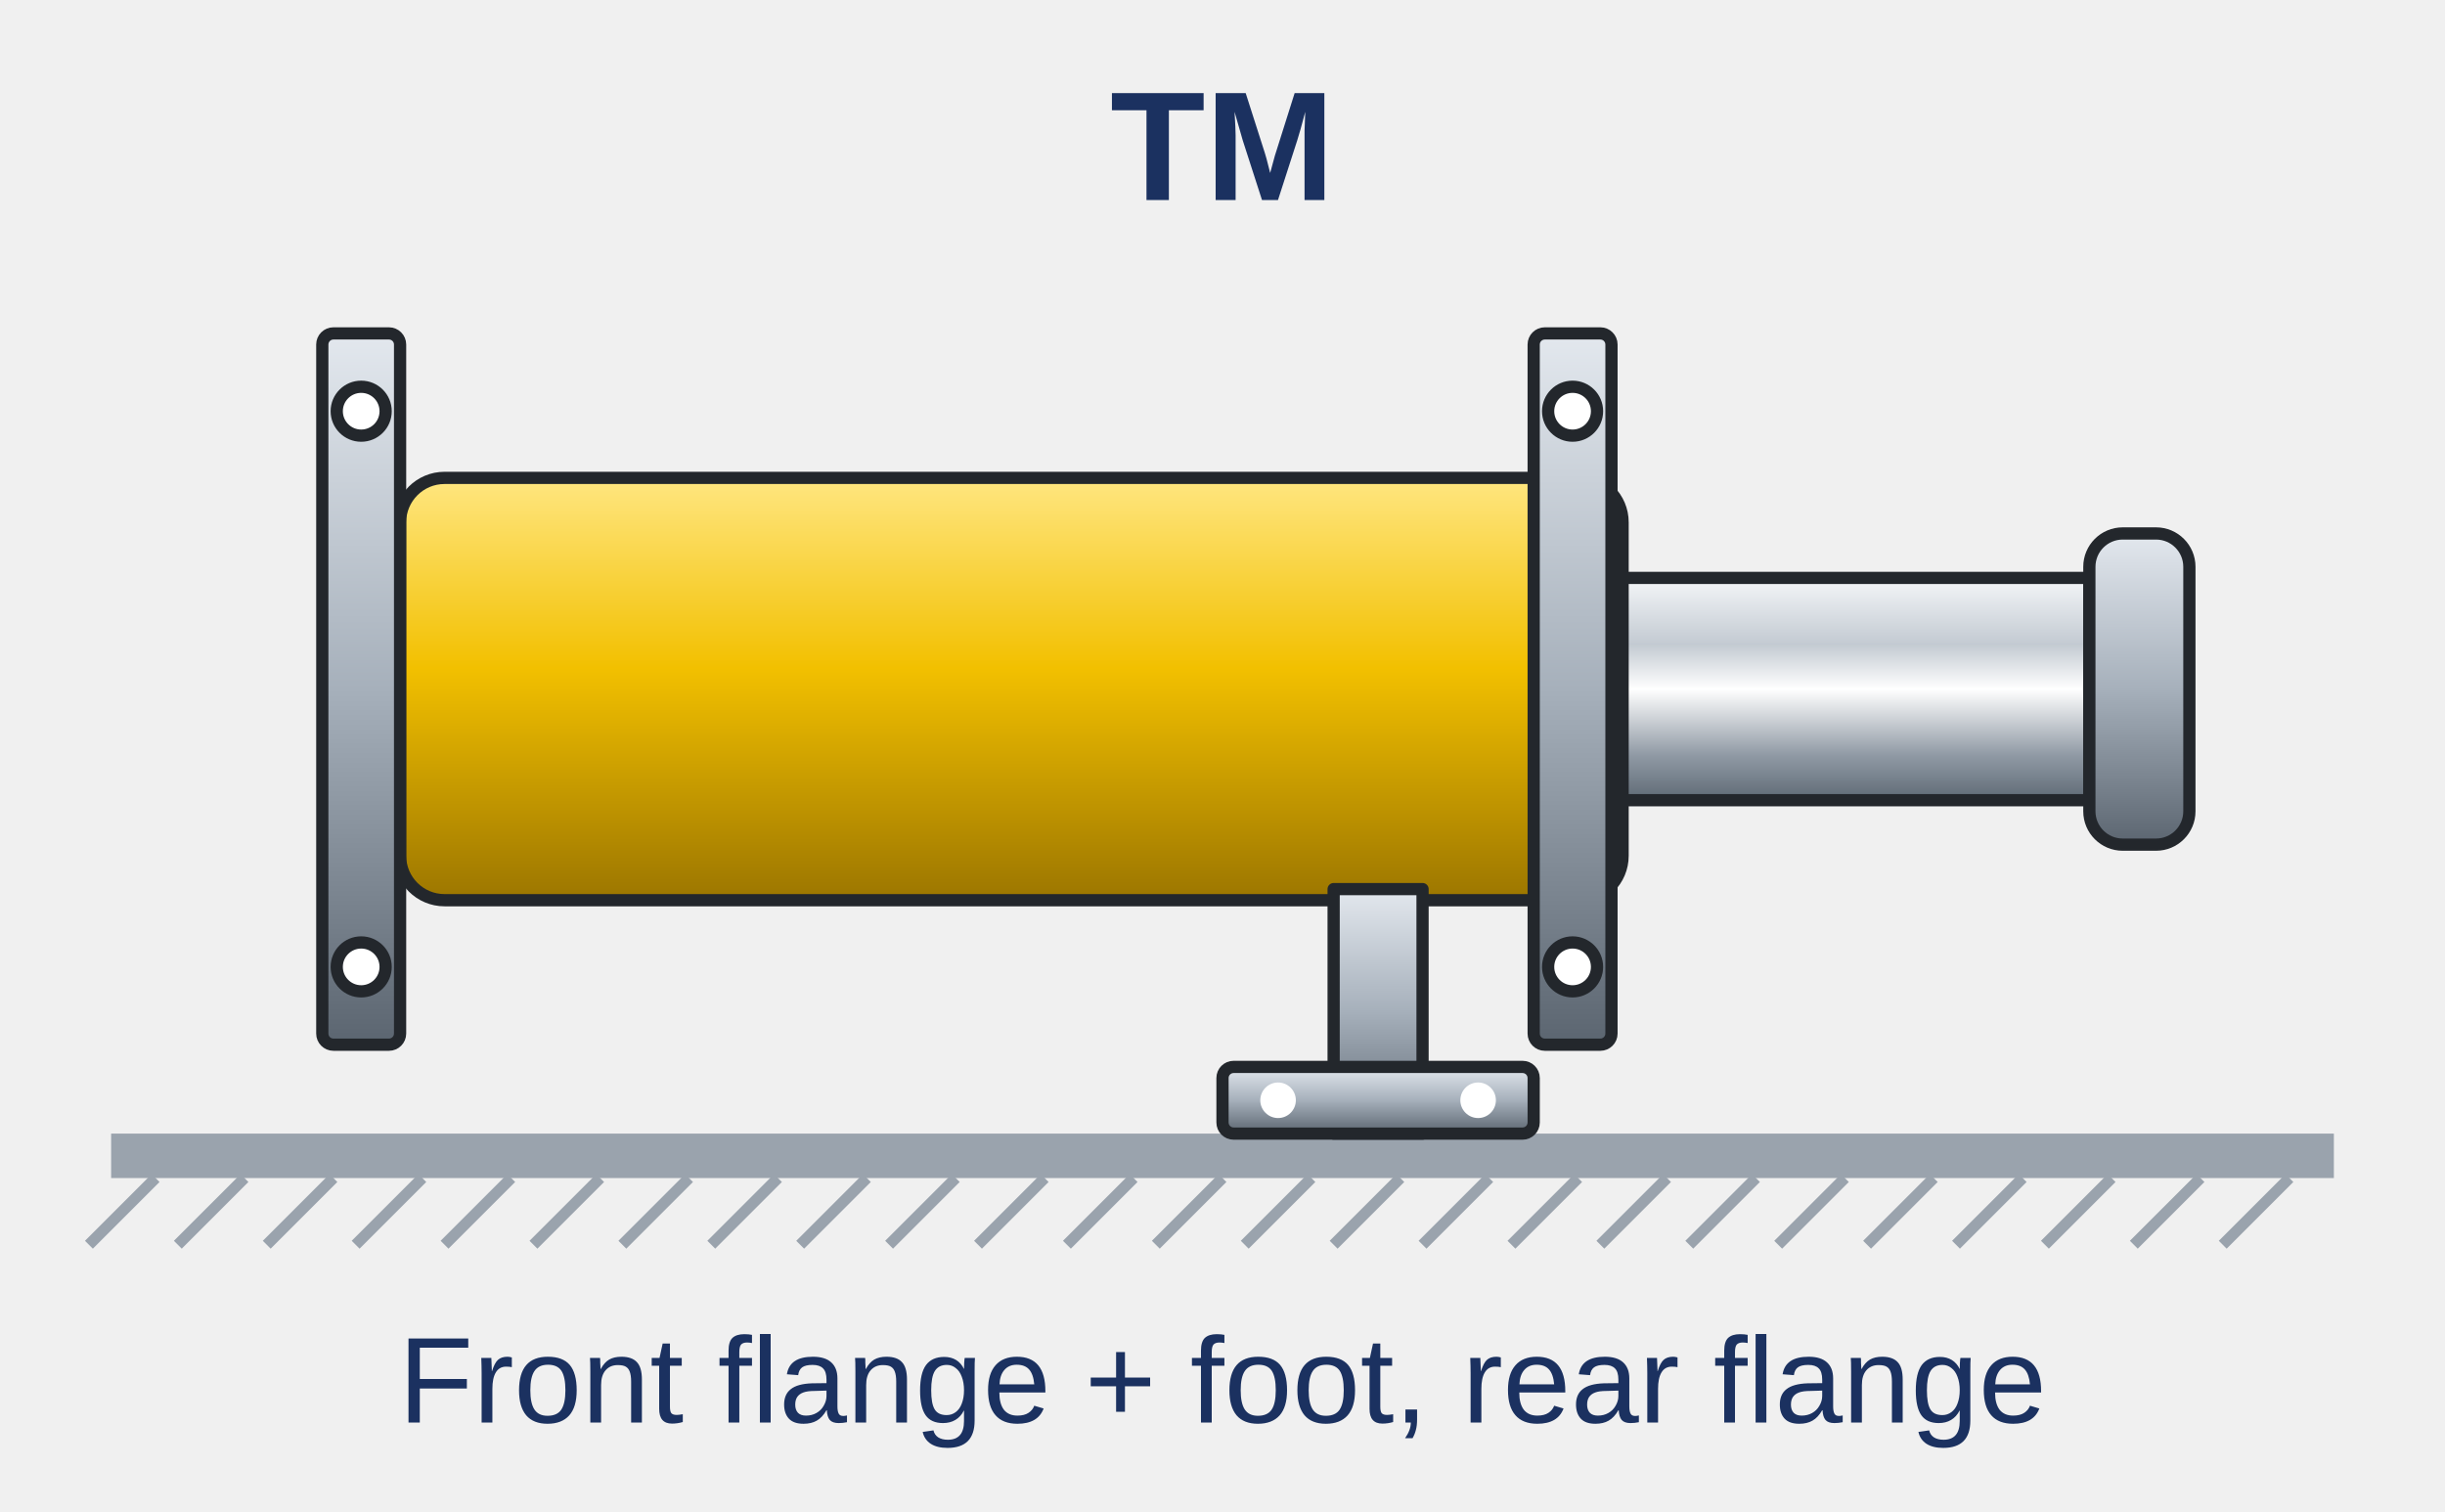
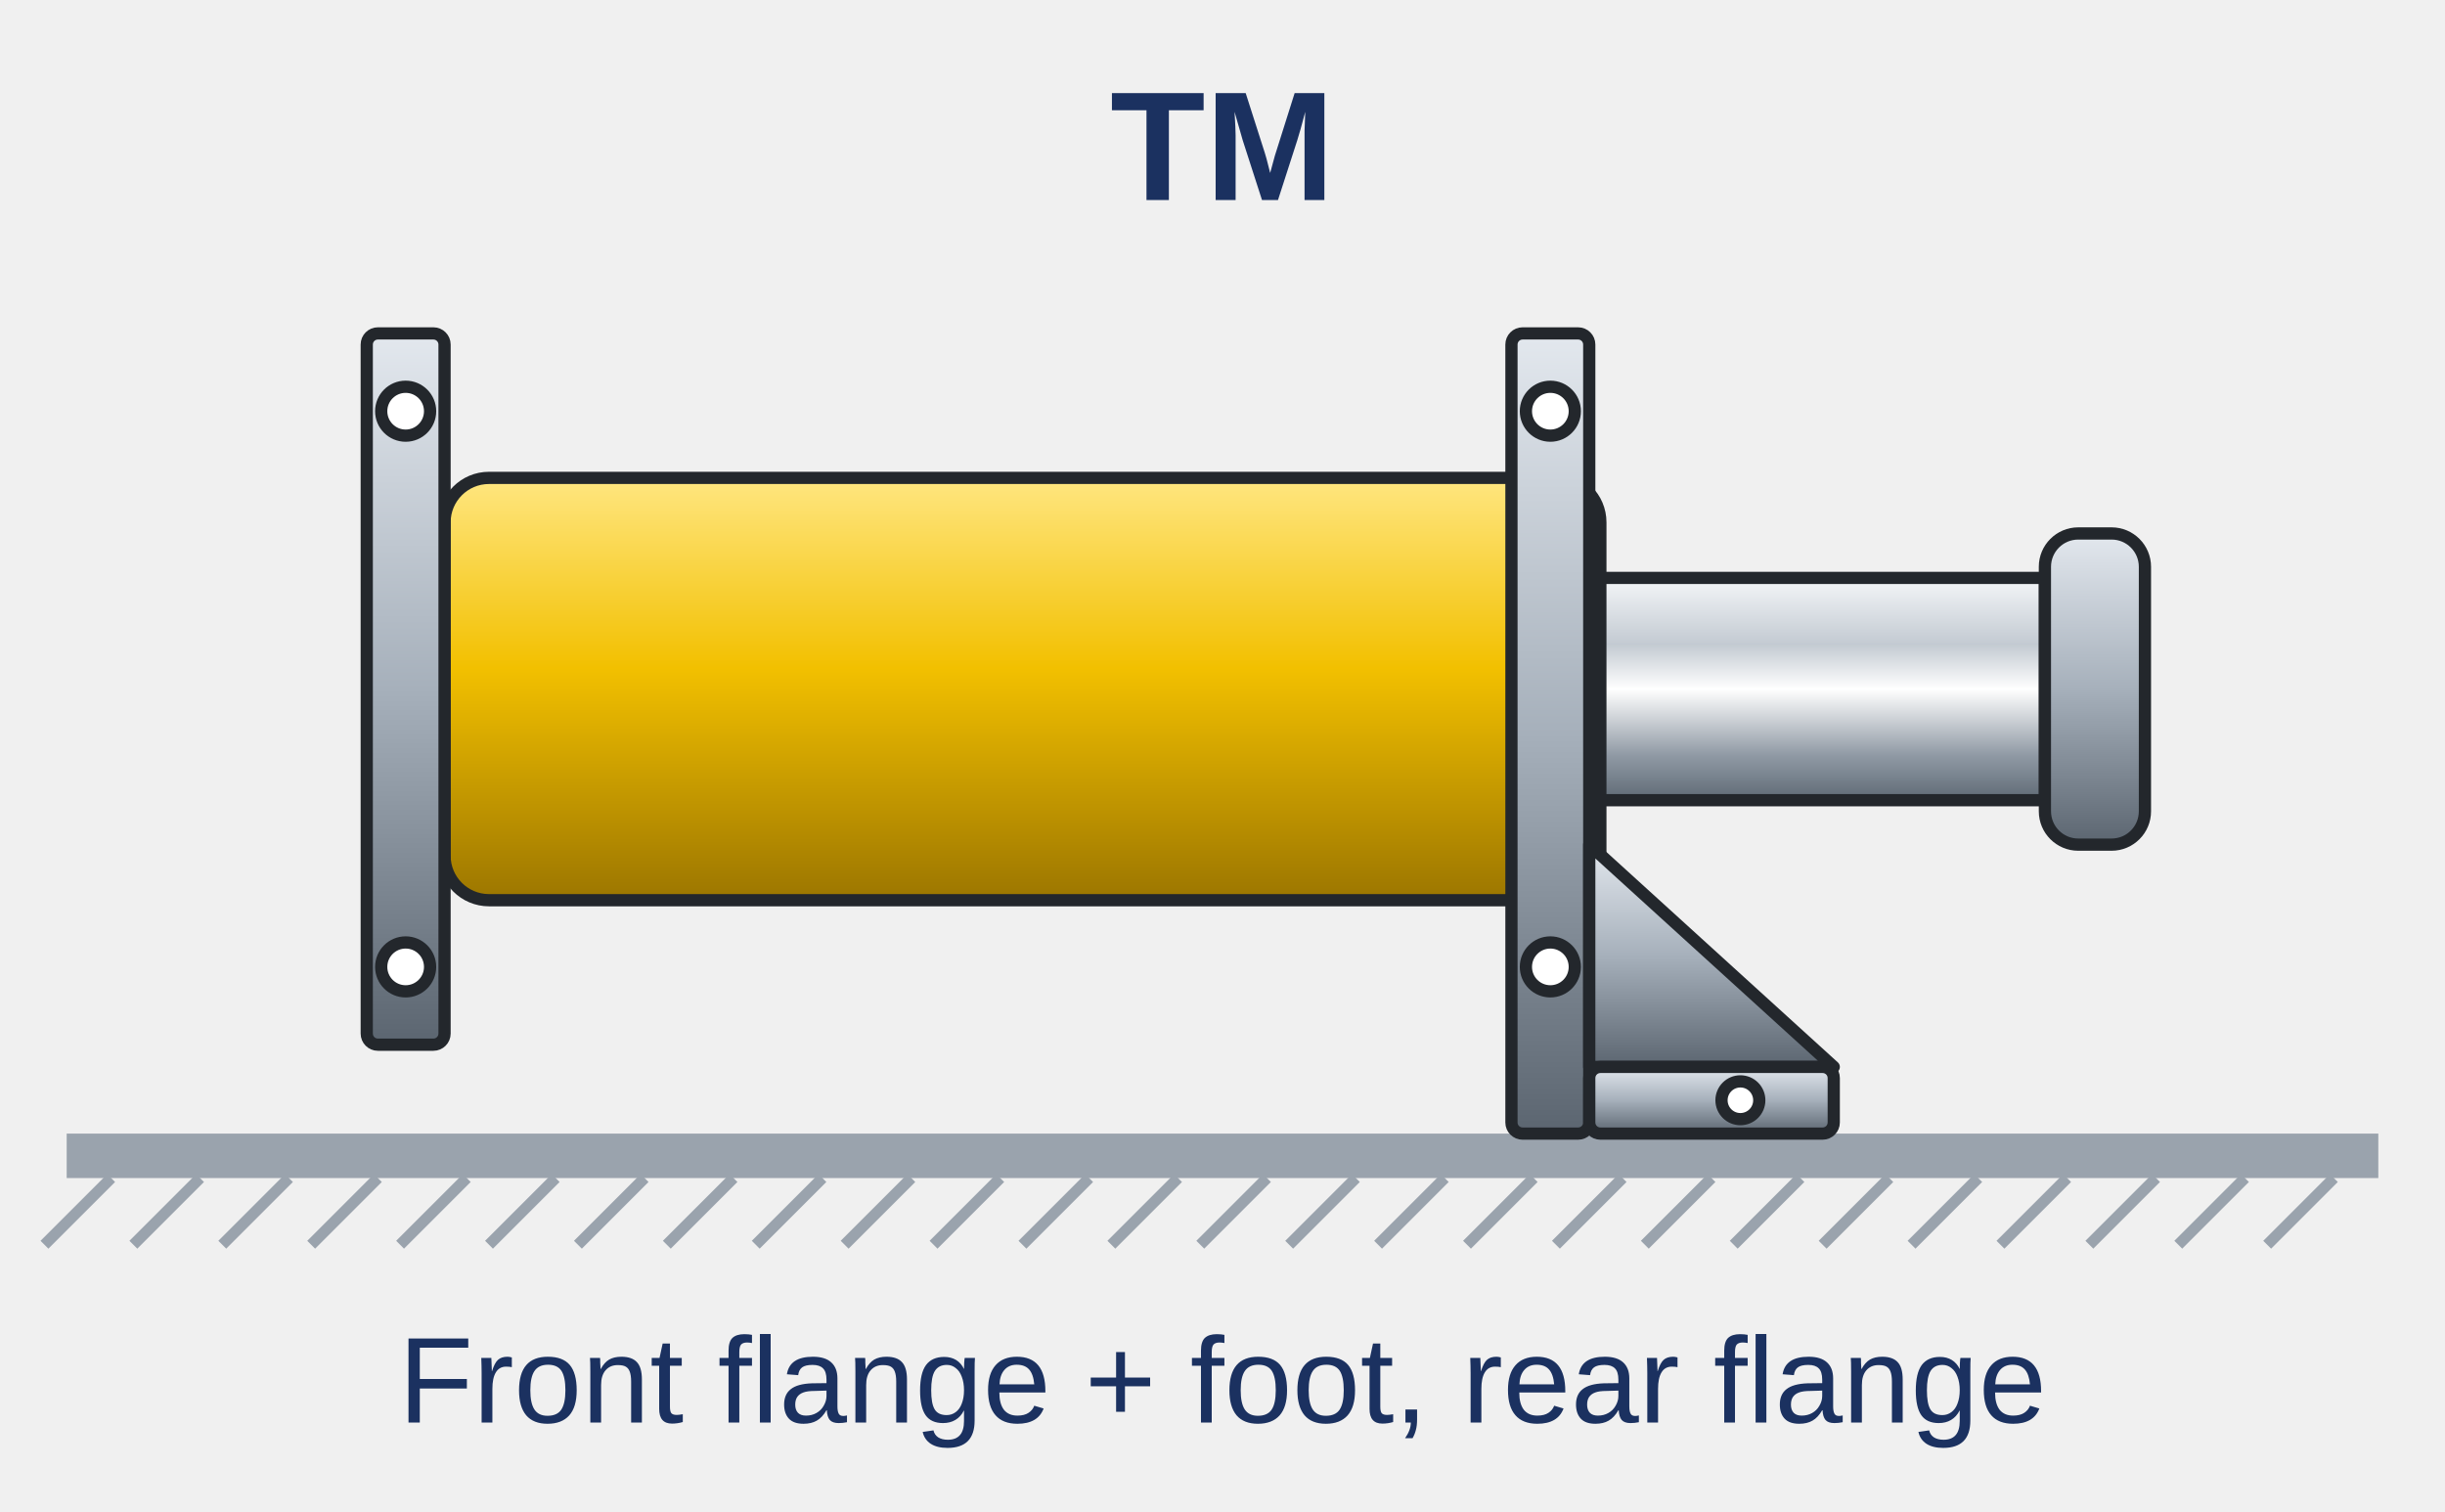
<svg xmlns="http://www.w3.org/2000/svg" viewBox="10 4 220 136" stroke-linejoin="round">
  <defs>
    <linearGradient id="chrome" x1="0" y1="0" x2="0" y2="1">
      <stop offset="0" stop-color="#f4f6f8" />
      <stop offset=".3" stop-color="#c3cad2" />
      <stop offset=".5" stop-color="#ffffff" />
      <stop offset=".8" stop-color="#8f99a4" />
      <stop offset="1" stop-color="#5f6a75" />
    </linearGradient>
    <linearGradient id="black" x1="0" y1="0" x2="0" y2="1">
      <stop offset="0" stop-color="#6b6f75" />
      <stop offset=".45" stop-color="#2a2d31" />
      <stop offset="1" stop-color="#0d0e10" />
    </linearGradient>
    <linearGradient id="yellow" x1="0" y1="0" x2="0" y2="1">
      <stop offset="0" stop-color="#ffe680" />
      <stop offset=".45" stop-color="#f2c000" />
      <stop offset="1" stop-color="#9c7600" />
    </linearGradient>
    <linearGradient id="blue" x1="0" y1="0" x2="0" y2="1">
      <stop offset="0" stop-color="#8dbbff" />
      <stop offset=".45" stop-color="#1f6fe0" />
      <stop offset="1" stop-color="#0b3a86" />
    </linearGradient>
    <linearGradient id="red" x1="0" y1="0" x2="0" y2="1">
      <stop offset="0" stop-color="#ff8a80" />
      <stop offset=".45" stop-color="#d81c1c" />
      <stop offset="1" stop-color="#761010" />
    </linearGradient>
    <linearGradient id="steel" x1="0" y1="0" x2="0" y2="1">
      <stop offset="0" stop-color="#e3e8ee" />
      <stop offset=".5" stop-color="#a6b0bb" />
      <stop offset="1" stop-color="#5b6570" />
    </linearGradient>
    <linearGradient id="pu" x1="0" y1="0" x2="0" y2="1">
      <stop offset="0" stop-color="#555" />
      <stop offset=".5" stop-color="#1b1b1b" />
      <stop offset="1" stop-color="#000" />
    </linearGradient>
  </defs>
-   <rect x="20" y="106" width="200" height="4" fill="#9aa3ad" />
-   <line x1="24" y1="110" x2="18" y2="116" stroke="#9aa3ad" stroke-width="1" />
-   <line x1="32" y1="110" x2="26" y2="116" stroke="#9aa3ad" stroke-width="1" />
-   <line x1="40" y1="110" x2="34" y2="116" stroke="#9aa3ad" stroke-width="1" />
-   <line x1="48" y1="110" x2="42" y2="116" stroke="#9aa3ad" stroke-width="1" />
-   <line x1="56" y1="110" x2="50" y2="116" stroke="#9aa3ad" stroke-width="1" />
-   <line x1="64" y1="110" x2="58" y2="116" stroke="#9aa3ad" stroke-width="1" />
-   <line x1="72" y1="110" x2="66" y2="116" stroke="#9aa3ad" stroke-width="1" />
-   <line x1="80" y1="110" x2="74" y2="116" stroke="#9aa3ad" stroke-width="1" />
-   <line x1="88" y1="110" x2="82" y2="116" stroke="#9aa3ad" stroke-width="1" />
-   <line x1="96" y1="110" x2="90" y2="116" stroke="#9aa3ad" stroke-width="1" />
-   <line x1="104" y1="110" x2="98" y2="116" stroke="#9aa3ad" stroke-width="1" />
-   <line x1="112" y1="110" x2="106" y2="116" stroke="#9aa3ad" stroke-width="1" />
-   <line x1="120" y1="110" x2="114" y2="116" stroke="#9aa3ad" stroke-width="1" />
-   <line x1="128" y1="110" x2="122" y2="116" stroke="#9aa3ad" stroke-width="1" />
-   <line x1="136" y1="110" x2="130" y2="116" stroke="#9aa3ad" stroke-width="1" />
-   <line x1="144" y1="110" x2="138" y2="116" stroke="#9aa3ad" stroke-width="1" />
-   <line x1="152" y1="110" x2="146" y2="116" stroke="#9aa3ad" stroke-width="1" />
-   <line x1="160" y1="110" x2="154" y2="116" stroke="#9aa3ad" stroke-width="1" />
-   <line x1="168" y1="110" x2="162" y2="116" stroke="#9aa3ad" stroke-width="1" />
-   <line x1="176" y1="110" x2="170" y2="116" stroke="#9aa3ad" stroke-width="1" />
-   <line x1="184" y1="110" x2="178" y2="116" stroke="#9aa3ad" stroke-width="1" />
-   <line x1="192" y1="110" x2="186" y2="116" stroke="#9aa3ad" stroke-width="1" />
-   <line x1="200" y1="110" x2="194" y2="116" stroke="#9aa3ad" stroke-width="1" />
-   <line x1="208" y1="110" x2="202" y2="116" stroke="#9aa3ad" stroke-width="1" />
-   <line x1="216" y1="110" x2="210" y2="116" stroke="#9aa3ad" stroke-width="1" />
-   <rect x="46.0" y="47.0" width="110.0" height="38.0" rx="4" fill="url(#yellow)" stroke="#23272c" stroke-width="1.1" />
-   <rect x="156.0" y="56.0" width="42.0" height="20.0" rx="0" fill="url(#chrome)" stroke="#23272c" stroke-width="1.1" />
-   <rect x="198.0" y="52.0" width="9.0" height="28.0" rx="3" fill="url(#steel)" stroke="#23272c" stroke-width="1.1" />
-   <rect x="39.0" y="34.0" width="7.0" height="64.0" rx="1" fill="url(#steel)" stroke="#23272c" stroke-width="1.1" />
-   <circle cx="42.5" cy="41" r="2.2" fill="#fff" stroke="#23272c" stroke-width="1.1" />
-   <circle cx="42.5" cy="91" r="2.2" fill="#fff" stroke="#23272c" stroke-width="1.1" />
-   <rect x="148.0" y="34.0" width="7.0" height="64.0" rx="1" fill="url(#steel)" stroke="#23272c" stroke-width="1.1" />
-   <circle cx="151.5" cy="41" r="2.2" fill="#fff" stroke="#23272c" stroke-width="1.1" />
-   <circle cx="151.5" cy="91" r="2.2" fill="#fff" stroke="#23272c" stroke-width="1.1" />
-   <rect x="130.0" y="84.0" width="8.0" height="22.0" rx="0" fill="url(#steel)" stroke="#23272c" stroke-width="1.1" />
-   <rect x="120.0" y="100.0" width="28.0" height="6.0" rx="1" fill="url(#steel)" stroke="#23272c" stroke-width="1.1" />
-   <circle cx="125" cy="103" r="1.6" fill="#fff" />
-   <circle cx="143" cy="103" r="1.6" fill="#fff" />
+   <rect x="16" y="106" width="208" height="4" fill="#9aa3ad" />
+   <line x1="20" y1="110" x2="14" y2="116" stroke="#9aa3ad" stroke-width="1" />
+   <line x1="28" y1="110" x2="22" y2="116" stroke="#9aa3ad" stroke-width="1" />
+   <line x1="36" y1="110" x2="30" y2="116" stroke="#9aa3ad" stroke-width="1" />
+   <line x1="44" y1="110" x2="38" y2="116" stroke="#9aa3ad" stroke-width="1" />
+   <line x1="52" y1="110" x2="46" y2="116" stroke="#9aa3ad" stroke-width="1" />
+   <line x1="60" y1="110" x2="54" y2="116" stroke="#9aa3ad" stroke-width="1" />
+   <line x1="68" y1="110" x2="62" y2="116" stroke="#9aa3ad" stroke-width="1" />
+   <line x1="76" y1="110" x2="70" y2="116" stroke="#9aa3ad" stroke-width="1" />
+   <line x1="84" y1="110" x2="78" y2="116" stroke="#9aa3ad" stroke-width="1" />
+   <line x1="92" y1="110" x2="86" y2="116" stroke="#9aa3ad" stroke-width="1" />
+   <line x1="100" y1="110" x2="94" y2="116" stroke="#9aa3ad" stroke-width="1" />
+   <line x1="108" y1="110" x2="102" y2="116" stroke="#9aa3ad" stroke-width="1" />
+   <line x1="116" y1="110" x2="110" y2="116" stroke="#9aa3ad" stroke-width="1" />
+   <line x1="124" y1="110" x2="118" y2="116" stroke="#9aa3ad" stroke-width="1" />
+   <line x1="132" y1="110" x2="126" y2="116" stroke="#9aa3ad" stroke-width="1" />
+   <line x1="140" y1="110" x2="134" y2="116" stroke="#9aa3ad" stroke-width="1" />
+   <line x1="148" y1="110" x2="142" y2="116" stroke="#9aa3ad" stroke-width="1" />
+   <line x1="156" y1="110" x2="150" y2="116" stroke="#9aa3ad" stroke-width="1" />
+   <line x1="164" y1="110" x2="158" y2="116" stroke="#9aa3ad" stroke-width="1" />
+   <line x1="172" y1="110" x2="166" y2="116" stroke="#9aa3ad" stroke-width="1" />
+   <line x1="180" y1="110" x2="174" y2="116" stroke="#9aa3ad" stroke-width="1" />
+   <line x1="188" y1="110" x2="182" y2="116" stroke="#9aa3ad" stroke-width="1" />
+   <line x1="196" y1="110" x2="190" y2="116" stroke="#9aa3ad" stroke-width="1" />
+   <line x1="204" y1="110" x2="198" y2="116" stroke="#9aa3ad" stroke-width="1" />
+   <line x1="212" y1="110" x2="206" y2="116" stroke="#9aa3ad" stroke-width="1" />
+   <line x1="220" y1="110" x2="214" y2="116" stroke="#9aa3ad" stroke-width="1" />
+   <rect x="50.0" y="47.0" width="104.0" height="38.0" rx="4" fill="url(#yellow)" stroke="#23272c" stroke-width="1.1" />
+   <rect x="154.0" y="56.0" width="40.0" height="20.0" rx="0" fill="url(#chrome)" stroke="#23272c" stroke-width="1.1" />
+   <rect x="194.0" y="52.0" width="9.0" height="28.0" rx="3" fill="url(#steel)" stroke="#23272c" stroke-width="1.1" />
+   <rect x="43.0" y="34.0" width="7.0" height="64.0" rx="1" fill="url(#steel)" stroke="#23272c" stroke-width="1.1" />
+   <circle cx="46.5" cy="41" r="2.2" fill="#fff" stroke="#23272c" stroke-width="1.1" />
+   <circle cx="46.5" cy="91" r="2.2" fill="#fff" stroke="#23272c" stroke-width="1.1" />
+   <rect x="146.0" y="34.0" width="7.0" height="72.0" rx="1" fill="url(#steel)" stroke="#23272c" stroke-width="1.1" />
+   <circle cx="149.5" cy="41" r="2.2" fill="#fff" stroke="#23272c" stroke-width="1.1" />
+   <circle cx="149.5" cy="91" r="2.2" fill="#fff" stroke="#23272c" stroke-width="1.1" />
+   <path d="M153,80 L153,100 L175,100 Z" fill="url(#steel)" stroke="#23272c" stroke-width="1.1" />
+   <rect x="153.0" y="100.0" width="22.0" height="6.0" rx="1" fill="url(#steel)" stroke="#23272c" stroke-width="1.1" />
+   <circle cx="166.6" cy="103" r="1.7" fill="#fff" stroke="#23272c" stroke-width="1.1" />
  <text x="120" y="22" font-size="14" font-weight="700" fill="#1B3160" font-family="Arial" text-anchor="middle">TM</text>
  <text x="120" y="132" font-size="11" fill="#1B3160" font-family="Arial" text-anchor="middle">Front flange + foot, rear flange</text>
</svg>
